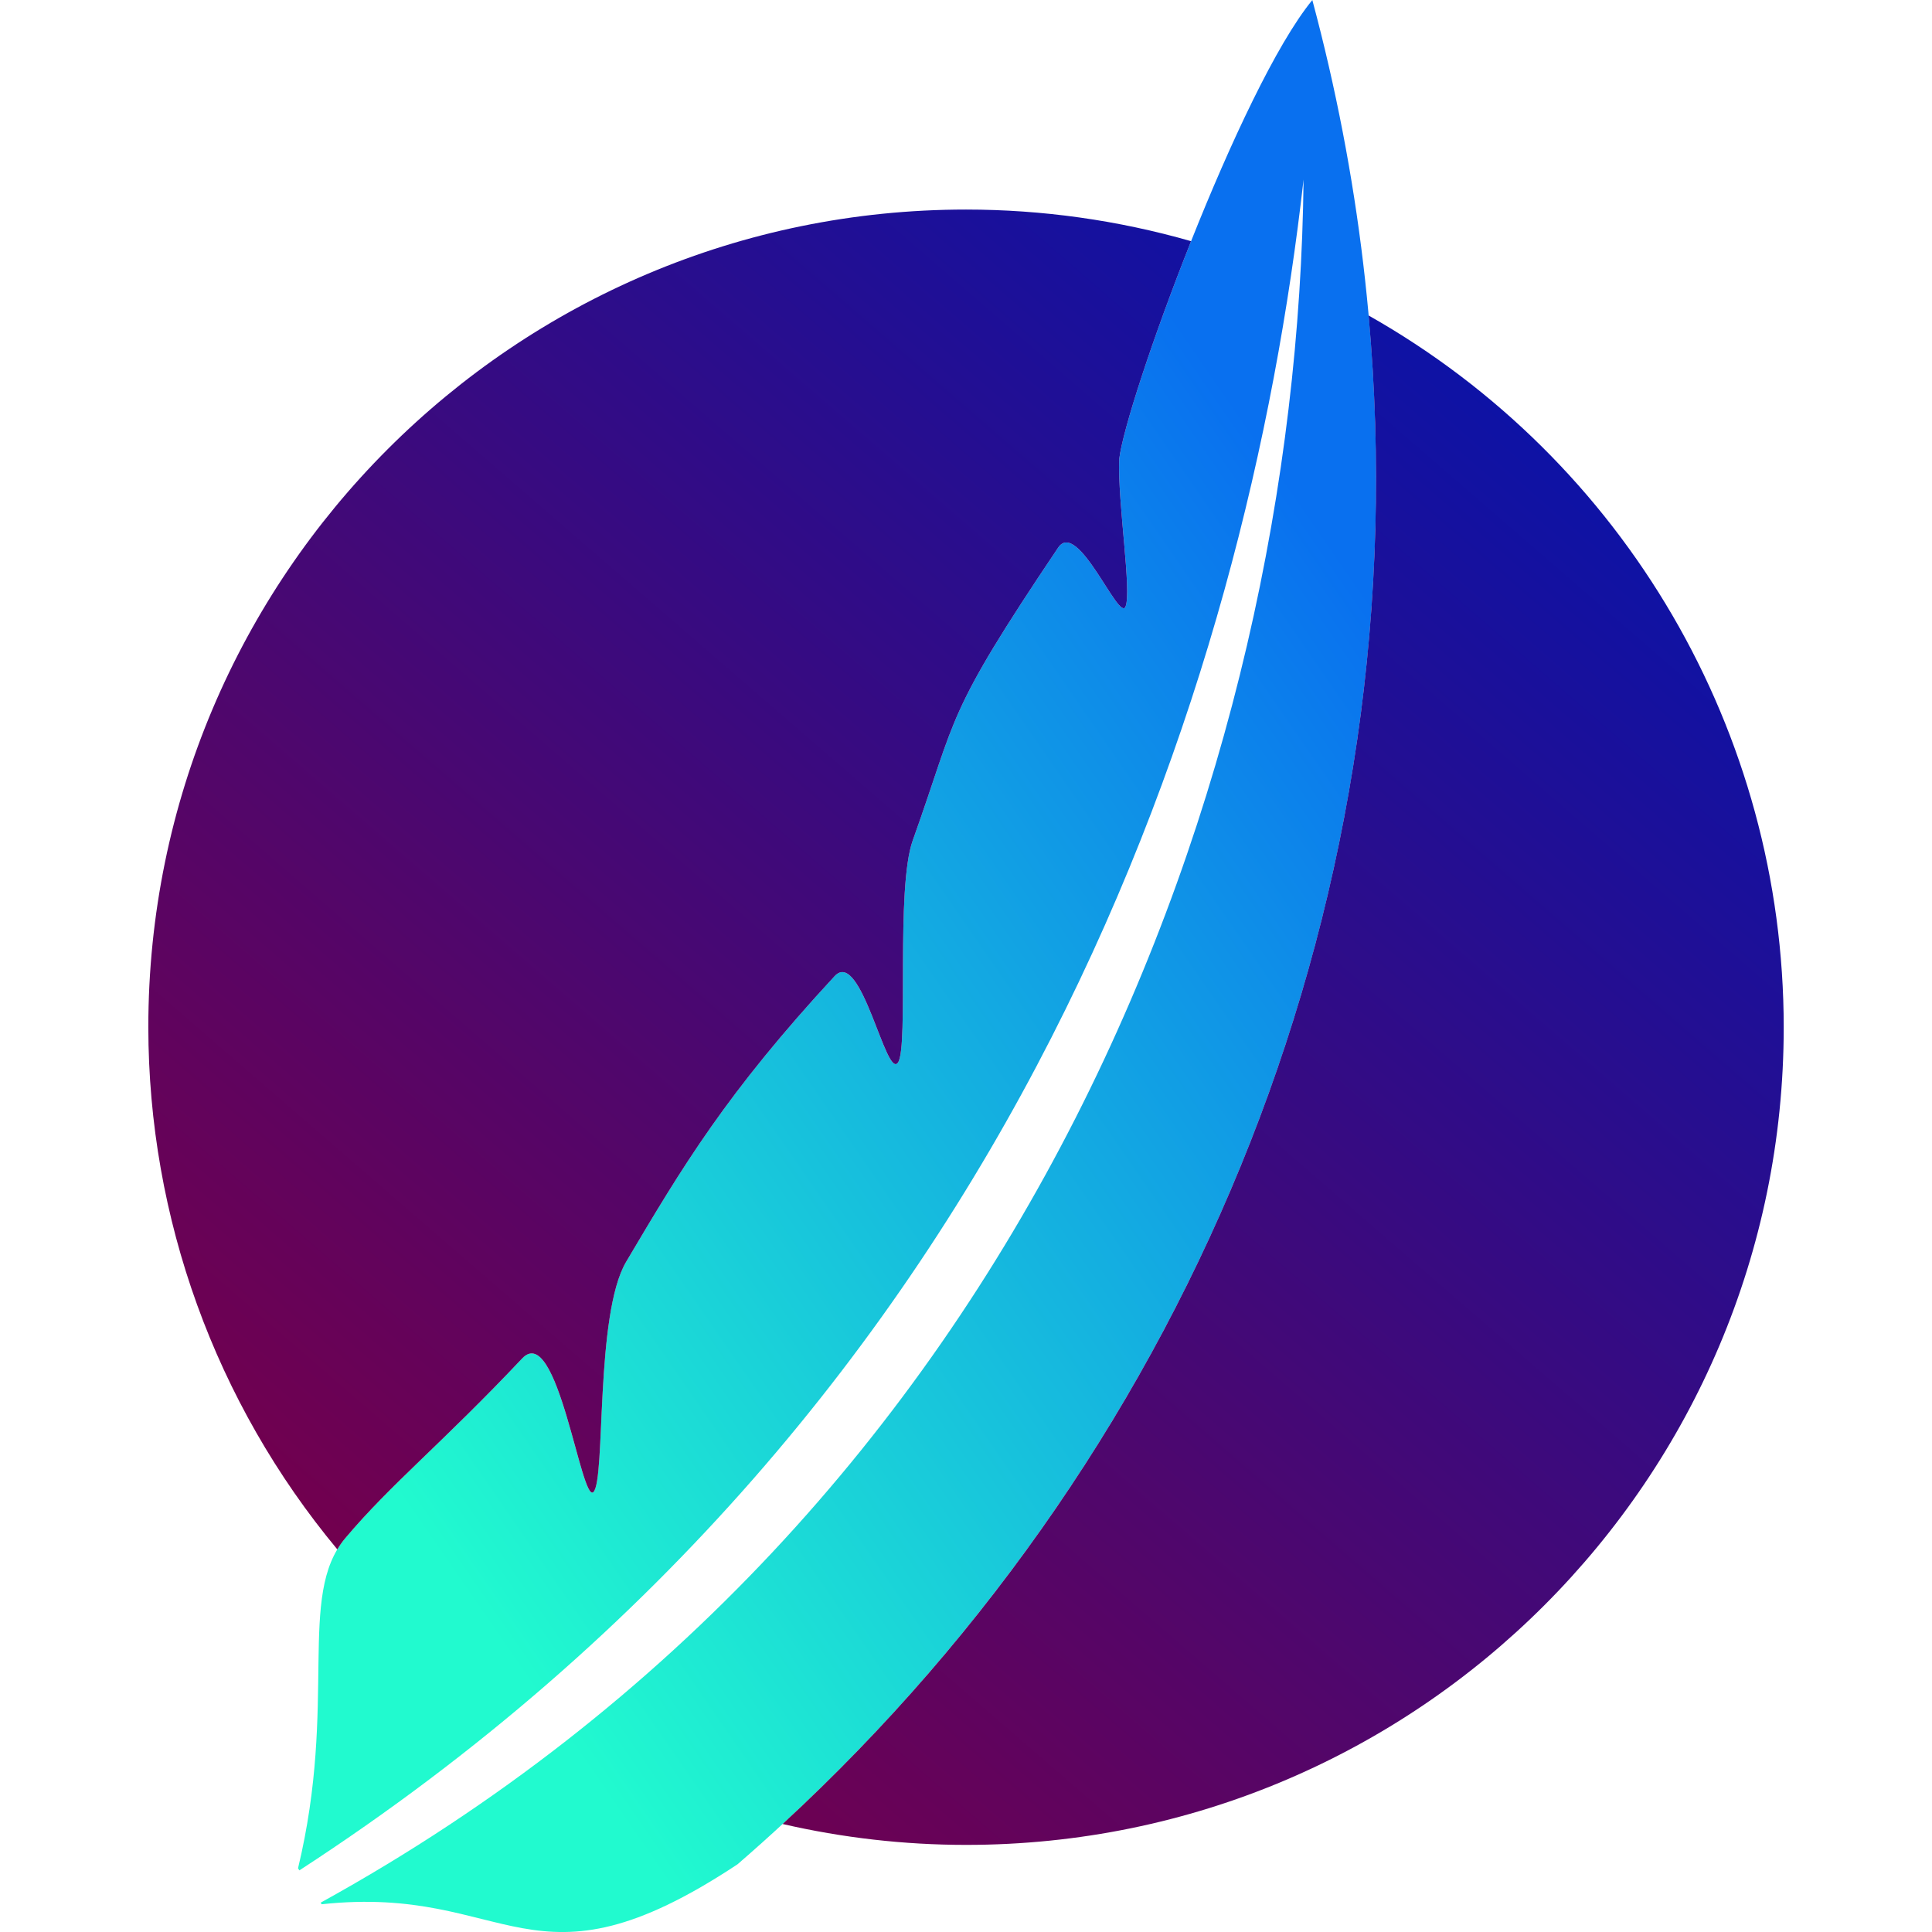
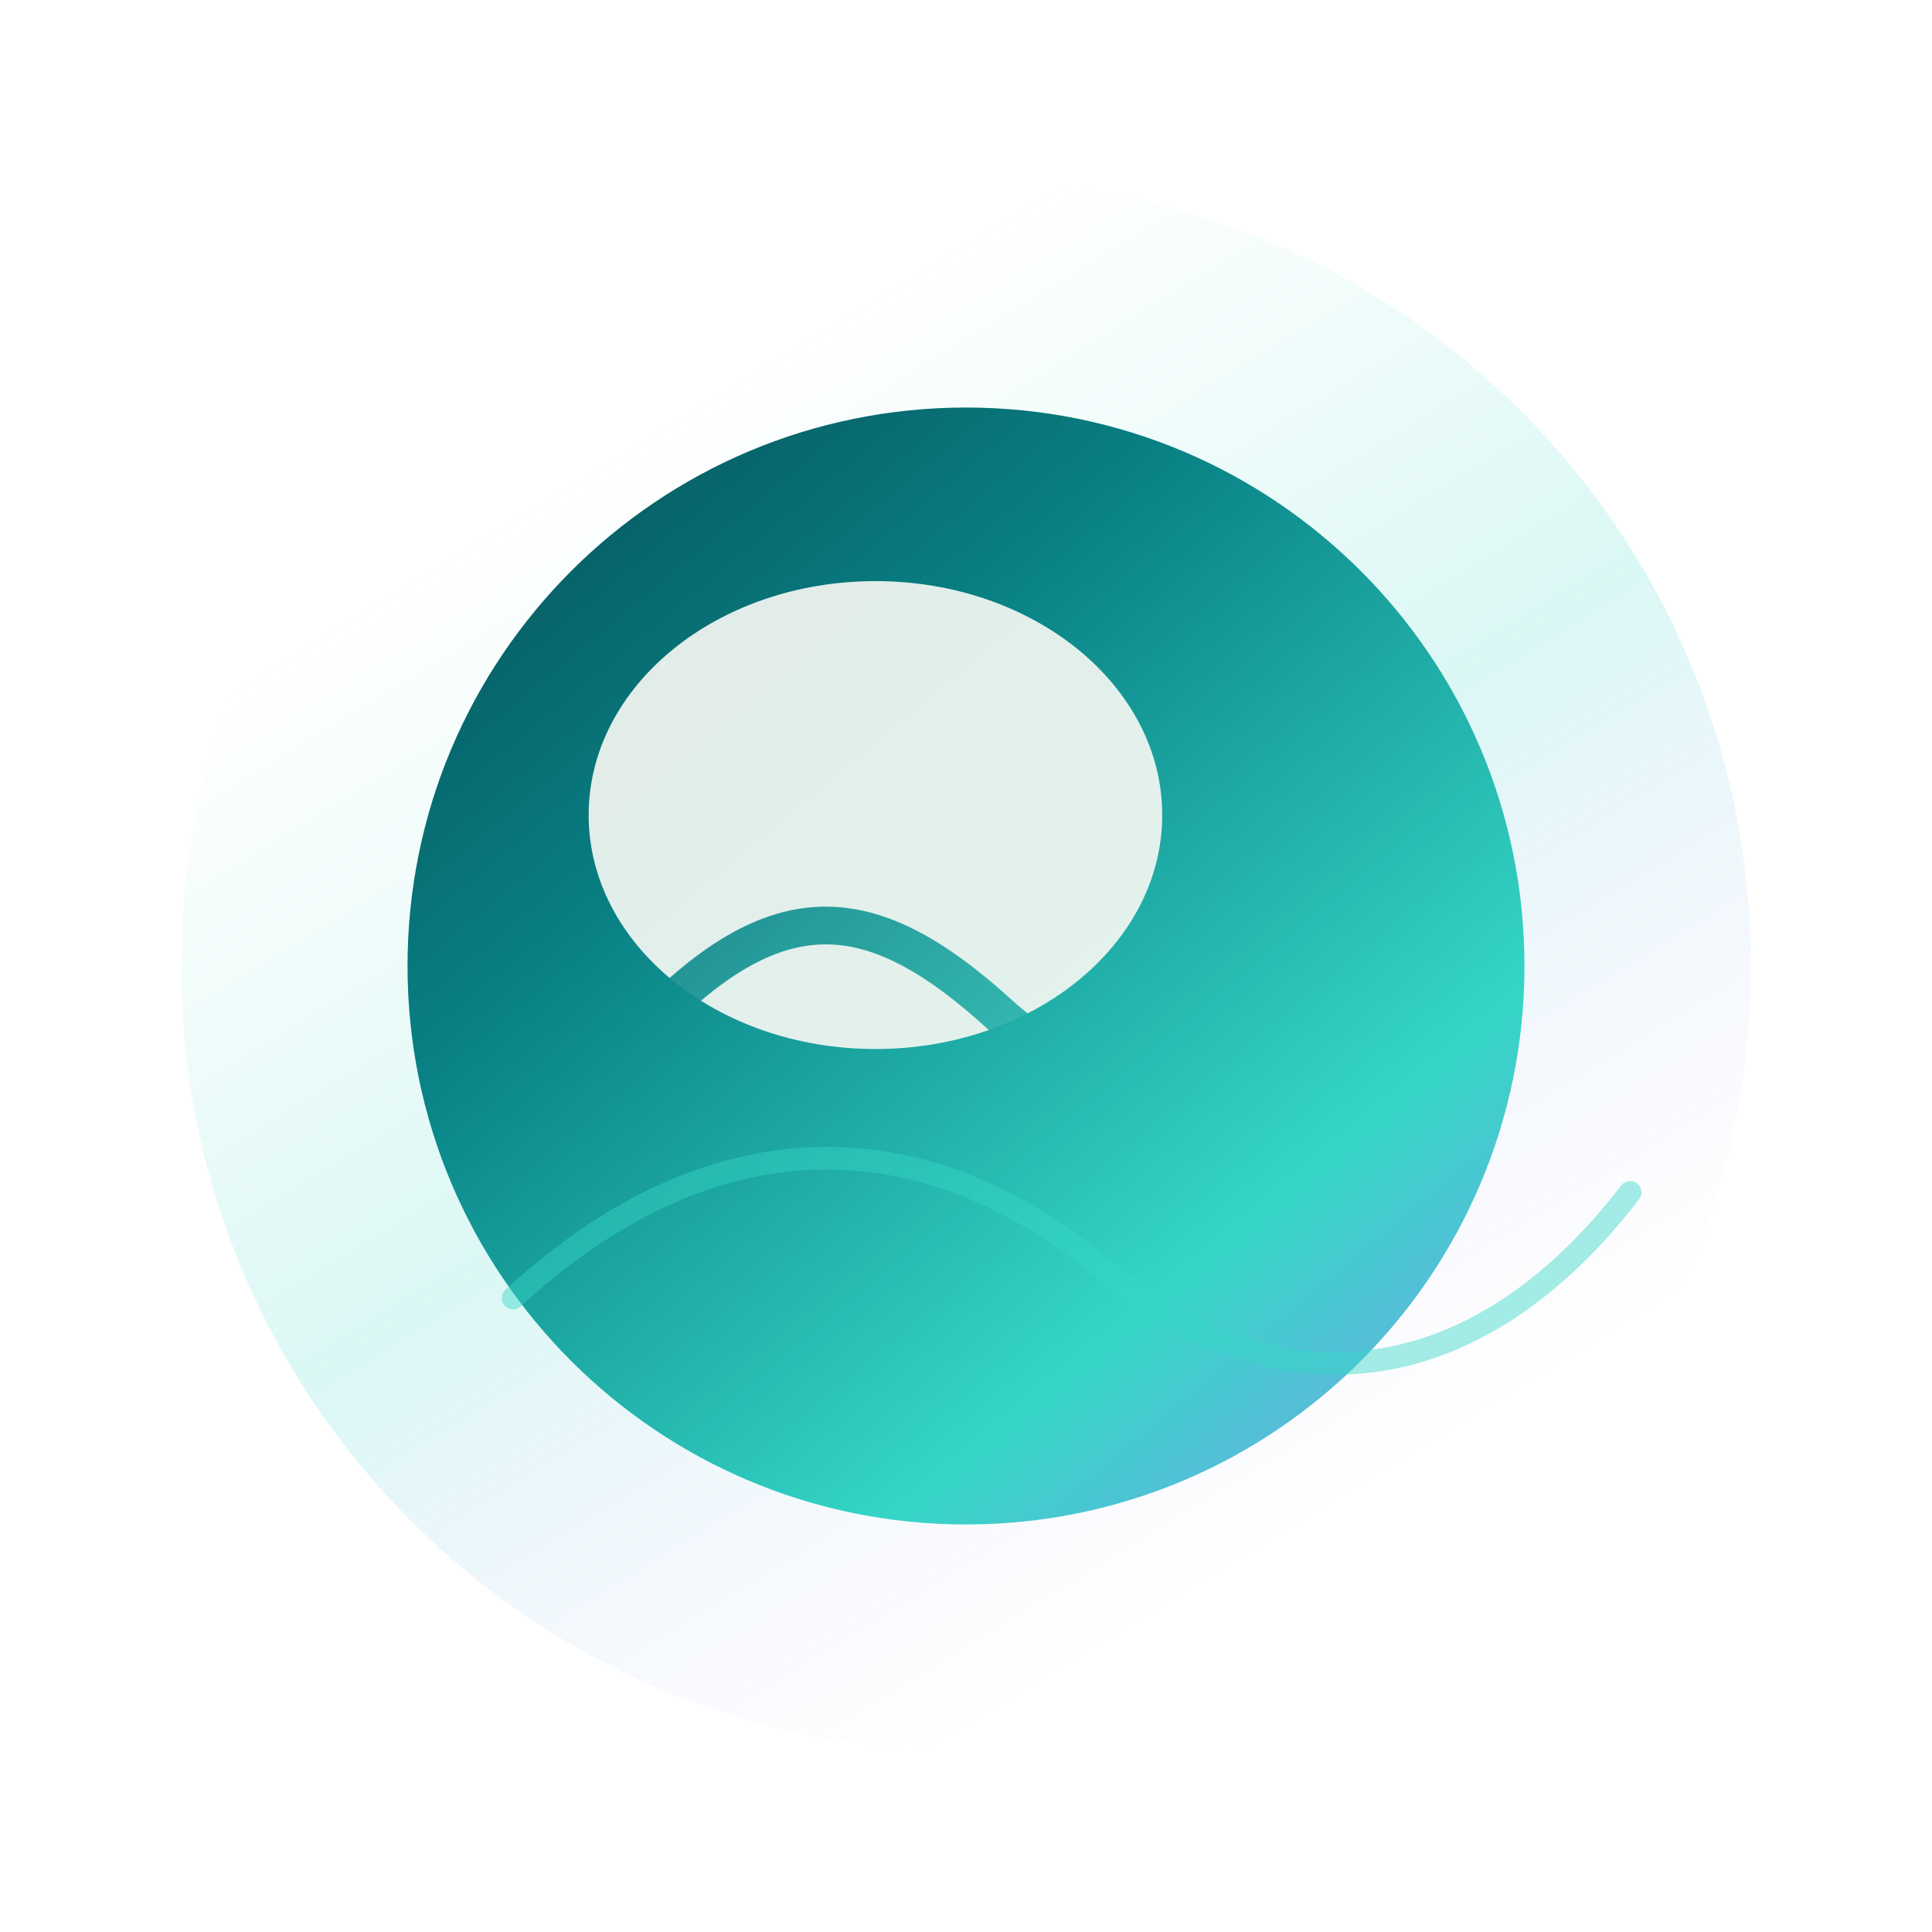
- <svg xmlns="http://www.w3.org/2000/svg" xmlns:xlink="http://www.w3.org/1999/xlink" width="512" height="512" version="1.1" viewBox="0 0 512 512">
+ <svg xmlns="http://www.w3.org/2000/svg" width="512" height="512" viewBox="0 0 512 512" fill="none">
  <defs>
-     <linearGradient id="linearGradient22708">
-       <stop stop-color="#21facf" offset="0" />
-       <stop stop-color="#0970ef" offset="1" />
+     <linearGradient id="aurora-orb" x1="96" y1="64" x2="416" y2="448" gradientUnits="userSpaceOnUse">
+       <stop stop-color="#063C45" />
+       <stop offset="0.35" stop-color="#087F83" />
+       <stop offset="0.7" stop-color="#35D6C7" />
+       <stop offset="1" stop-color="#9B8AFB" />
    </linearGradient>
-     <linearGradient id="linearGradient6949" x1="68.454" x2="198.59" y1="246.73" y2="96.35" gradientTransform="translate(-5.754,-56.594)" gradientUnits="userSpaceOnUse">
-       <stop stop-color="#72004e" offset="0" />
-       <stop stop-color="#0015b1" offset="1" />
+     <linearGradient id="aurora-halo" x1="176" y1="112" x2="352" y2="400" gradientUnits="userSpaceOnUse">
+       <stop stop-color="#35D6C7" stop-opacity="0" />
+       <stop offset="0.5" stop-color="#35D6C7" stop-opacity="0.18" />
+       <stop offset="1" stop-color="#9B8AFB" stop-opacity="0" />
    </linearGradient>
-     <linearGradient id="linearGradient22718" x1="56.735" x2="155.2" y1="246.96" y2="58.575" gradientUnits="userSpaceOnUse">
-       <stop stop-color="#4f00da" offset="0" />
-       <stop stop-color="#e5311b" offset="1" />
-     </linearGradient>
-     <linearGradient id="linearGradient23463" x1="68.454" x2="198.59" y1="246.73" y2="96.35" gradientUnits="userSpaceOnUse" xlink:href="#linearGradient22708" />
-     <linearGradient id="linearGradient903" x1="54.478" x2="192.1" y1="247.56" y2="9.809" gradientTransform="matrix(.87923 0 0 .87923 -9.551 48.787)" gradientUnits="userSpaceOnUse">
-       <stop stop-color="#dc180d" offset="0" />
-       <stop stop-color="#f96e20" offset=".5" />
-       <stop stop-color="#f4ce41" offset="1" />
-     </linearGradient>
-     <linearGradient id="linearGradient918" x1="39.468" x2="154.99" y1="204.22" y2="124.47" gradientUnits="userSpaceOnUse" xlink:href="#linearGradient22708" />
+     <radialGradient id="pearl-shine" cx="0" cy="0" r="1" gradientUnits="userSpaceOnUse" gradientTransform="translate(176 176) rotate(45) scale(1)">
+       <stop stop-color="#FFFFFF" stop-opacity="0.55" />
+       <stop offset="1" stop-color="#FFFFFF" stop-opacity="0" />
+     </radialGradient>
  </defs>
-   <g transform="matrix(2.473 0 0 2.473 -4.8978 -4.8812)">
-     <path transform="translate(-5.5496,-57.412)" d="m148.16 59.393c-7.71 9.399-19.951 42.888-20.696 49.204-0.17 4.674 1.373 14.231 0.672 15.805-0.719 1.613-5.117-9.446-7.215-6.327-12.219 18.168-10.7 17.731-15.582 31.378-1.836 5.131-0.424 21.99-1.567 23.773-1.273 1.987-3.962-12.31-6.806-9.236-11.603 12.54-16.279 20.379-22.336 30.607-3.359 5.673-2.182 23.33-3.506 24.674-1.302 1.321-3.857-18.326-7.644-14.309-8.519 9.038-14.054 13.441-18.946 19.252-5.198 6.174-0.783 17.584-5.067 35.383l0.145 0.221c77.447-50.308 101.52-127.16 107.61-181.19-0.681 63.93-29.41 142.78-105.33 184.65l0.113 0.171c20.241-2.181 22.307 10.458 44.562-4.284 55.792-48.277 81.856-124.29 61.593-199.78z" display="none" fill="url(#linearGradient903)" />
-     <path transform="translate(-5.5498,-57.412)" d="m148.16 59.393c-7.71 9.399-19.951 42.888-20.696 49.204-0.17 4.674 1.373 14.231 0.672 15.805-0.719 1.613-5.117-9.446-7.215-6.327-12.219 18.168-10.7 17.731-15.582 31.378-1.836 5.131-0.424 21.99-1.567 23.773-1.273 1.987-3.962-12.31-6.806-9.236-11.603 12.54-16.279 20.379-22.336 30.607-3.359 5.673-2.182 23.33-3.506 24.674-1.302 1.321-3.857-18.326-7.644-14.309-8.519 9.038-14.054 13.441-18.946 19.252-5.198 6.174-0.783 17.584-5.067 35.383l0.145 0.221c77.447-50.308 101.52-127.16 107.61-181.19-0.681 63.93-29.41 142.78-105.33 184.65l0.113 0.171c20.241-2.181 22.307 10.458 44.562-4.284 55.792-48.277 81.856-124.29 61.593-199.78z" fill="url(#linearGradient918)" />
-     <g transform="translate(0 2.0218e-5)">
-       <path transform="translate(-5.7543,-56.594)" d="m111.25 81.024c-48.394-1.5e-5 -87.625 39.231-87.625 87.625 0.017 20.443 7.182 40.236 20.253 55.954 0.252-0.422 0.536-0.824 0.858-1.206 4.892-5.81 10.427-10.214 18.946-19.252 3.787-4.018 6.341 15.63 7.644 14.309 1.324-1.344 0.147-19.001 3.506-24.674 6.056-10.228 10.733-18.067 22.336-30.607 2.844-3.074 5.533 11.223 6.806 9.236 1.142-1.782-0.269-18.641 1.566-23.773 4.882-13.647 3.363-13.21 15.582-31.378 2.098-3.119 6.496 7.94 7.215 6.327 0.701-1.573-0.842-11.131-0.672-15.805 0.372-3.15 3.604-13.059 7.705-23.367-7.843-2.247-15.962-3.388-24.12-3.389zm43.142 11.356c5.566 61.595-18.426 120.7-62.796 161.65 6.446 1.486 13.04 2.237 19.655 2.239 48.394 1e-5 87.625-39.231 87.625-87.625-3.1e-4 -31.581-16.995-60.719-44.484-76.268z" display="none" fill="url(#linearGradient22718)" />
-       <path transform="translate(-5.754,-56.594)" d="m111.25 81.024c-48.394-1.5e-5 -87.625 39.231-87.625 87.625 0.017 20.443 7.182 40.236 20.253 55.954 0.252-0.422 0.536-0.824 0.858-1.206 4.892-5.81 10.427-10.214 18.946-19.252 3.787-4.018 6.341 15.63 7.644 14.309 1.324-1.344 0.147-19.001 3.506-24.674 6.056-10.228 10.733-18.067 22.336-30.607 2.844-3.074 5.533 11.223 6.806 9.236 1.142-1.782-0.269-18.641 1.566-23.773 4.882-13.647 3.363-13.21 15.582-31.378 2.098-3.119 6.496 7.94 7.215 6.327 0.701-1.573-0.842-11.131-0.672-15.805 0.372-3.15 3.604-13.059 7.705-23.367-7.843-2.247-15.962-3.388-24.12-3.389zm43.142 11.356c5.566 61.595-18.426 120.7-62.796 161.65 6.446 1.486 13.04 2.237 19.655 2.239 48.394 1e-5 87.625-39.231 87.625-87.625-3.1e-4 -31.581-16.995-60.719-44.484-76.268z" display="none" fill="url(#linearGradient23463)" />
-       <path d="m105.5 24.43c-48.394-1.5e-5 -87.625 39.231-87.625 87.625 0.017 20.443 7.182 40.236 20.253 55.954 0.252-0.422 0.536-0.824 0.858-1.206 4.892-5.81 10.427-10.214 18.946-19.252 3.787-4.018 6.341 15.63 7.644 14.309 1.324-1.344 0.147-19.001 3.506-24.674 6.056-10.228 10.733-18.067 22.336-30.607 2.844-3.074 5.533 11.223 6.806 9.236 1.142-1.782-0.269-18.641 1.566-23.773 4.882-13.647 3.363-13.21 15.582-31.378 2.098-3.119 6.496 7.94 7.215 6.327 0.701-1.573-0.842-11.131-0.672-15.805 0.372-3.15 3.604-13.059 7.705-23.367-7.843-2.247-15.962-3.388-24.12-3.389zm43.142 11.356c5.566 61.595-18.426 120.7-62.796 161.65 6.446 1.486 13.04 2.237 19.655 2.239 48.394 1e-5 87.625-39.231 87.625-87.625-3.1e-4 -31.581-16.995-60.719-44.484-76.268z" fill="url(#linearGradient6949)" />
-     </g>
-   </g>
+   <circle cx="256" cy="256" r="208" fill="url(#aurora-halo)" />
+   <circle cx="256" cy="256" r="148" fill="url(#aurora-orb)" />
+   <circle cx="256" cy="256" r="148" fill="url(#pearl-shine)" />
+   <ellipse cx="232" cy="216" rx="76" ry="62" fill="#F4F7F3" opacity="0.92" />
+   <path d="M148 300 C 196 236 224 232 264 268 C 304 304 332 292 368 236" stroke="url(#aurora-orb)" stroke-width="10" stroke-linecap="round" fill="none" opacity="0.9" />
+   <path d="M136 344 C 188 296 244 296 292 336 C 340 376 392 368 432 316" stroke="#35D6C7" stroke-width="6" stroke-linecap="round" fill="none" opacity="0.45" />
</svg>
